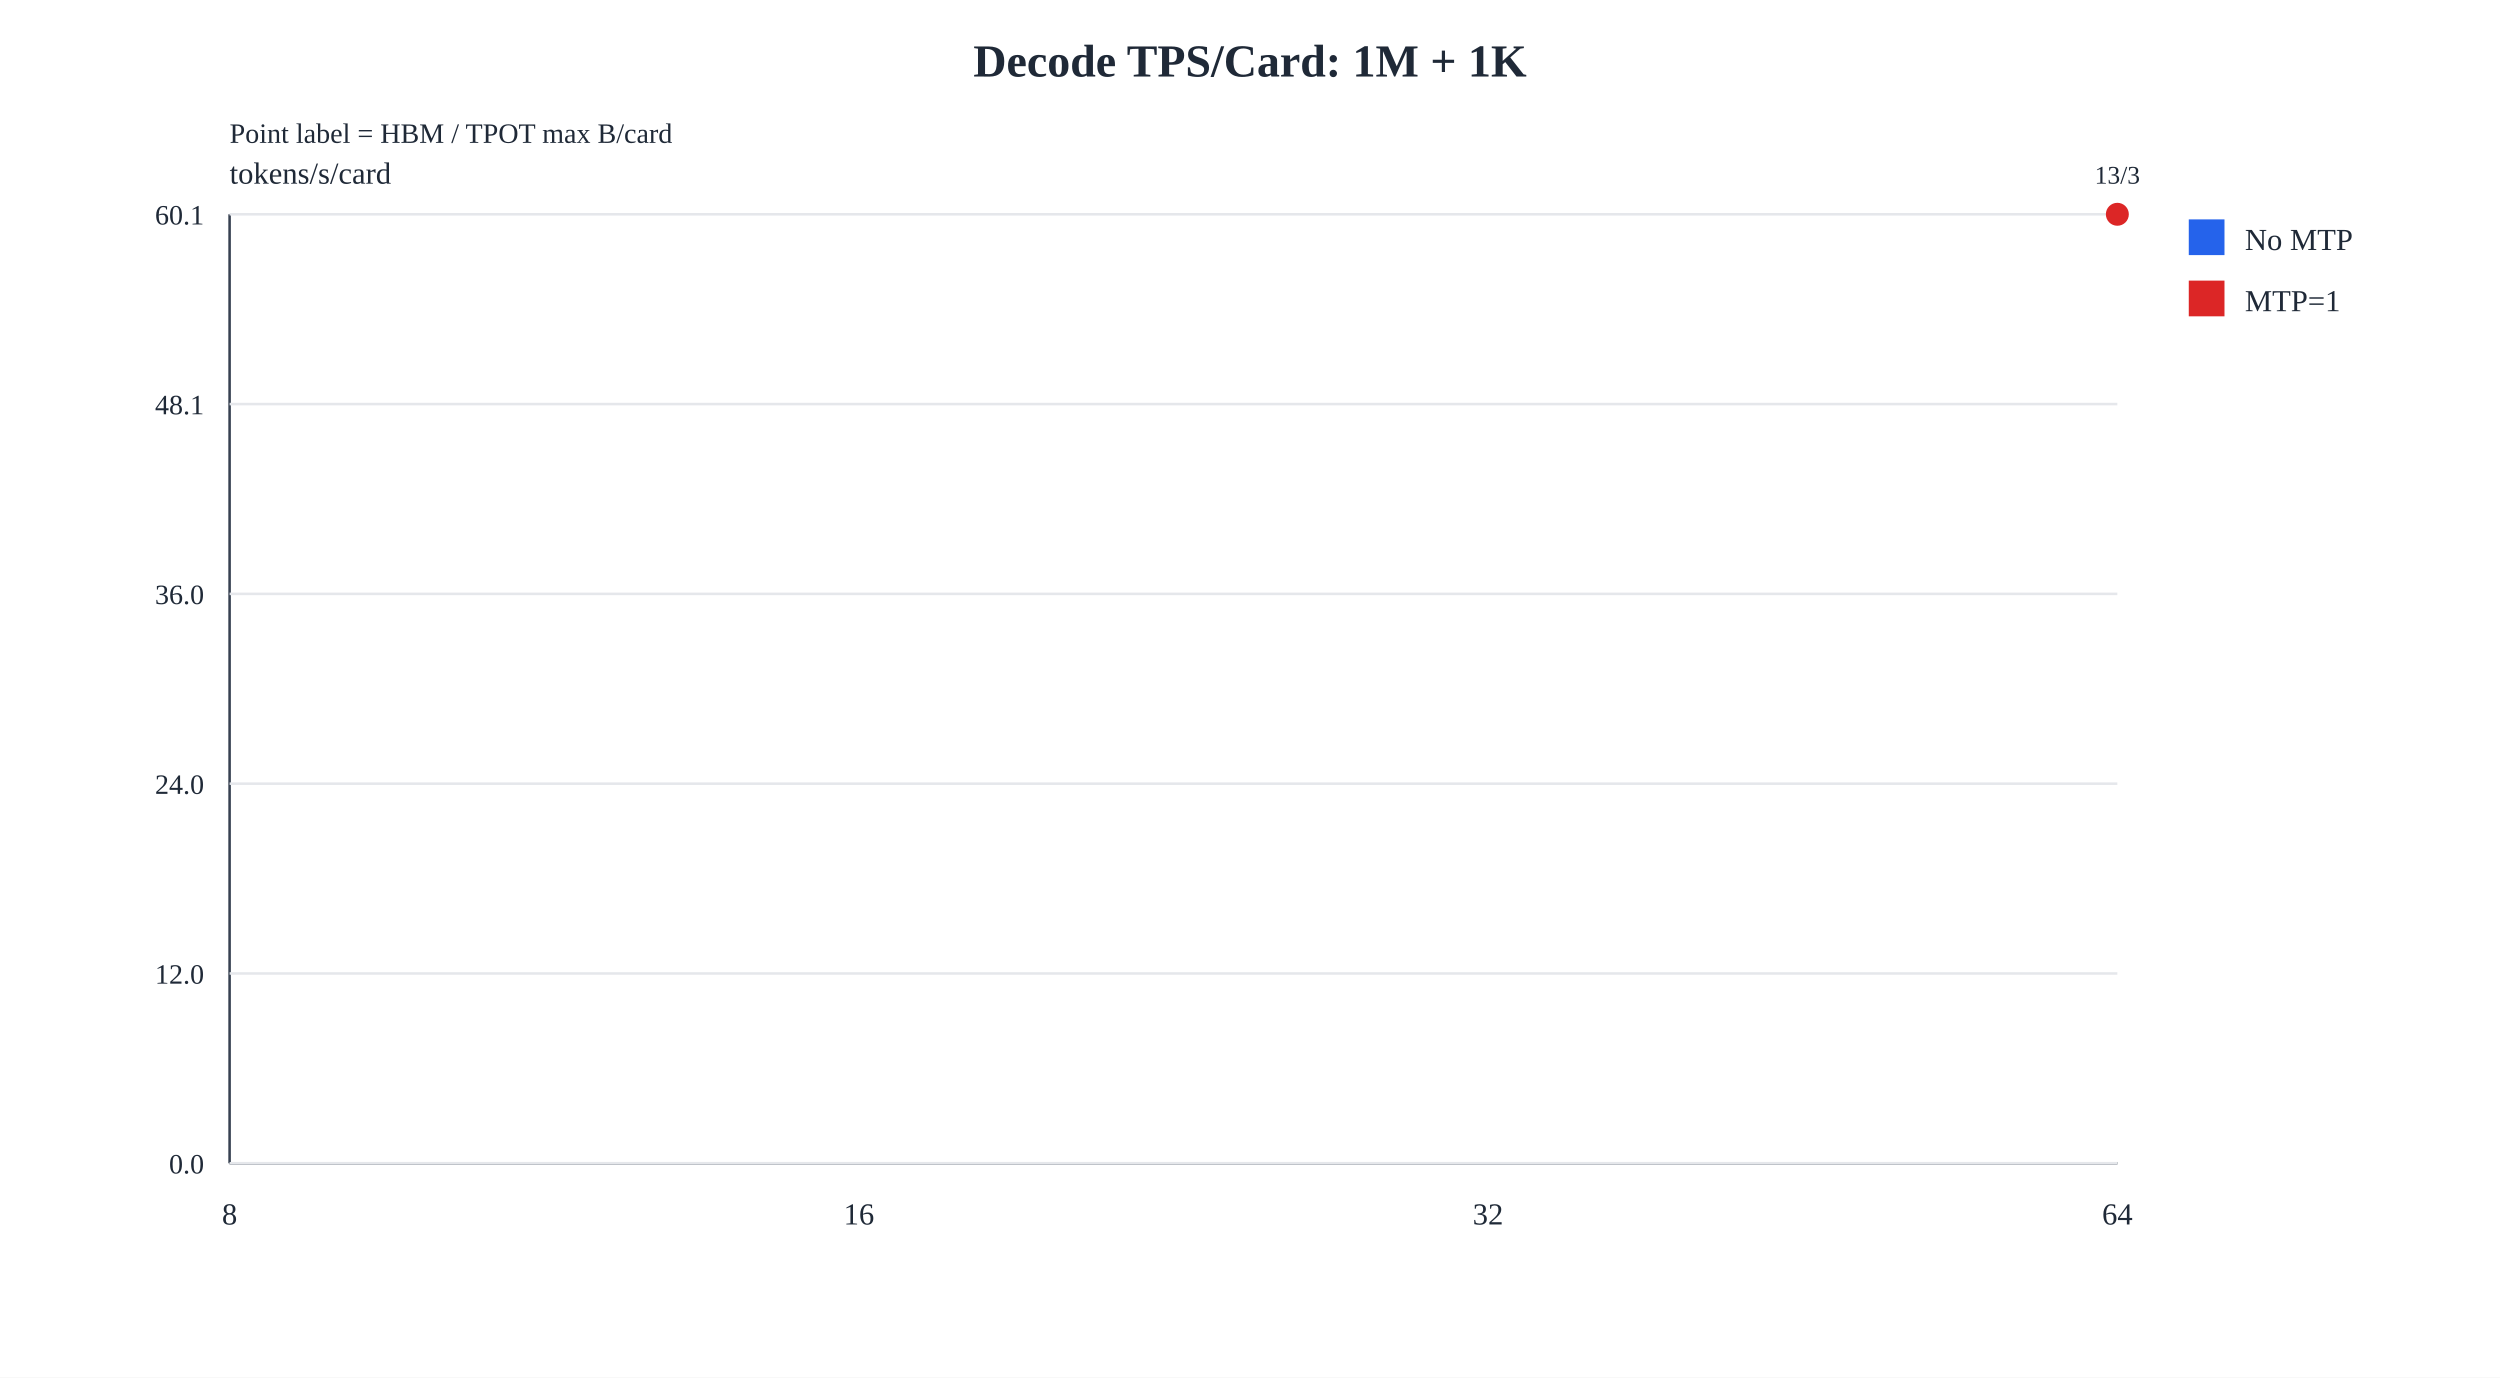
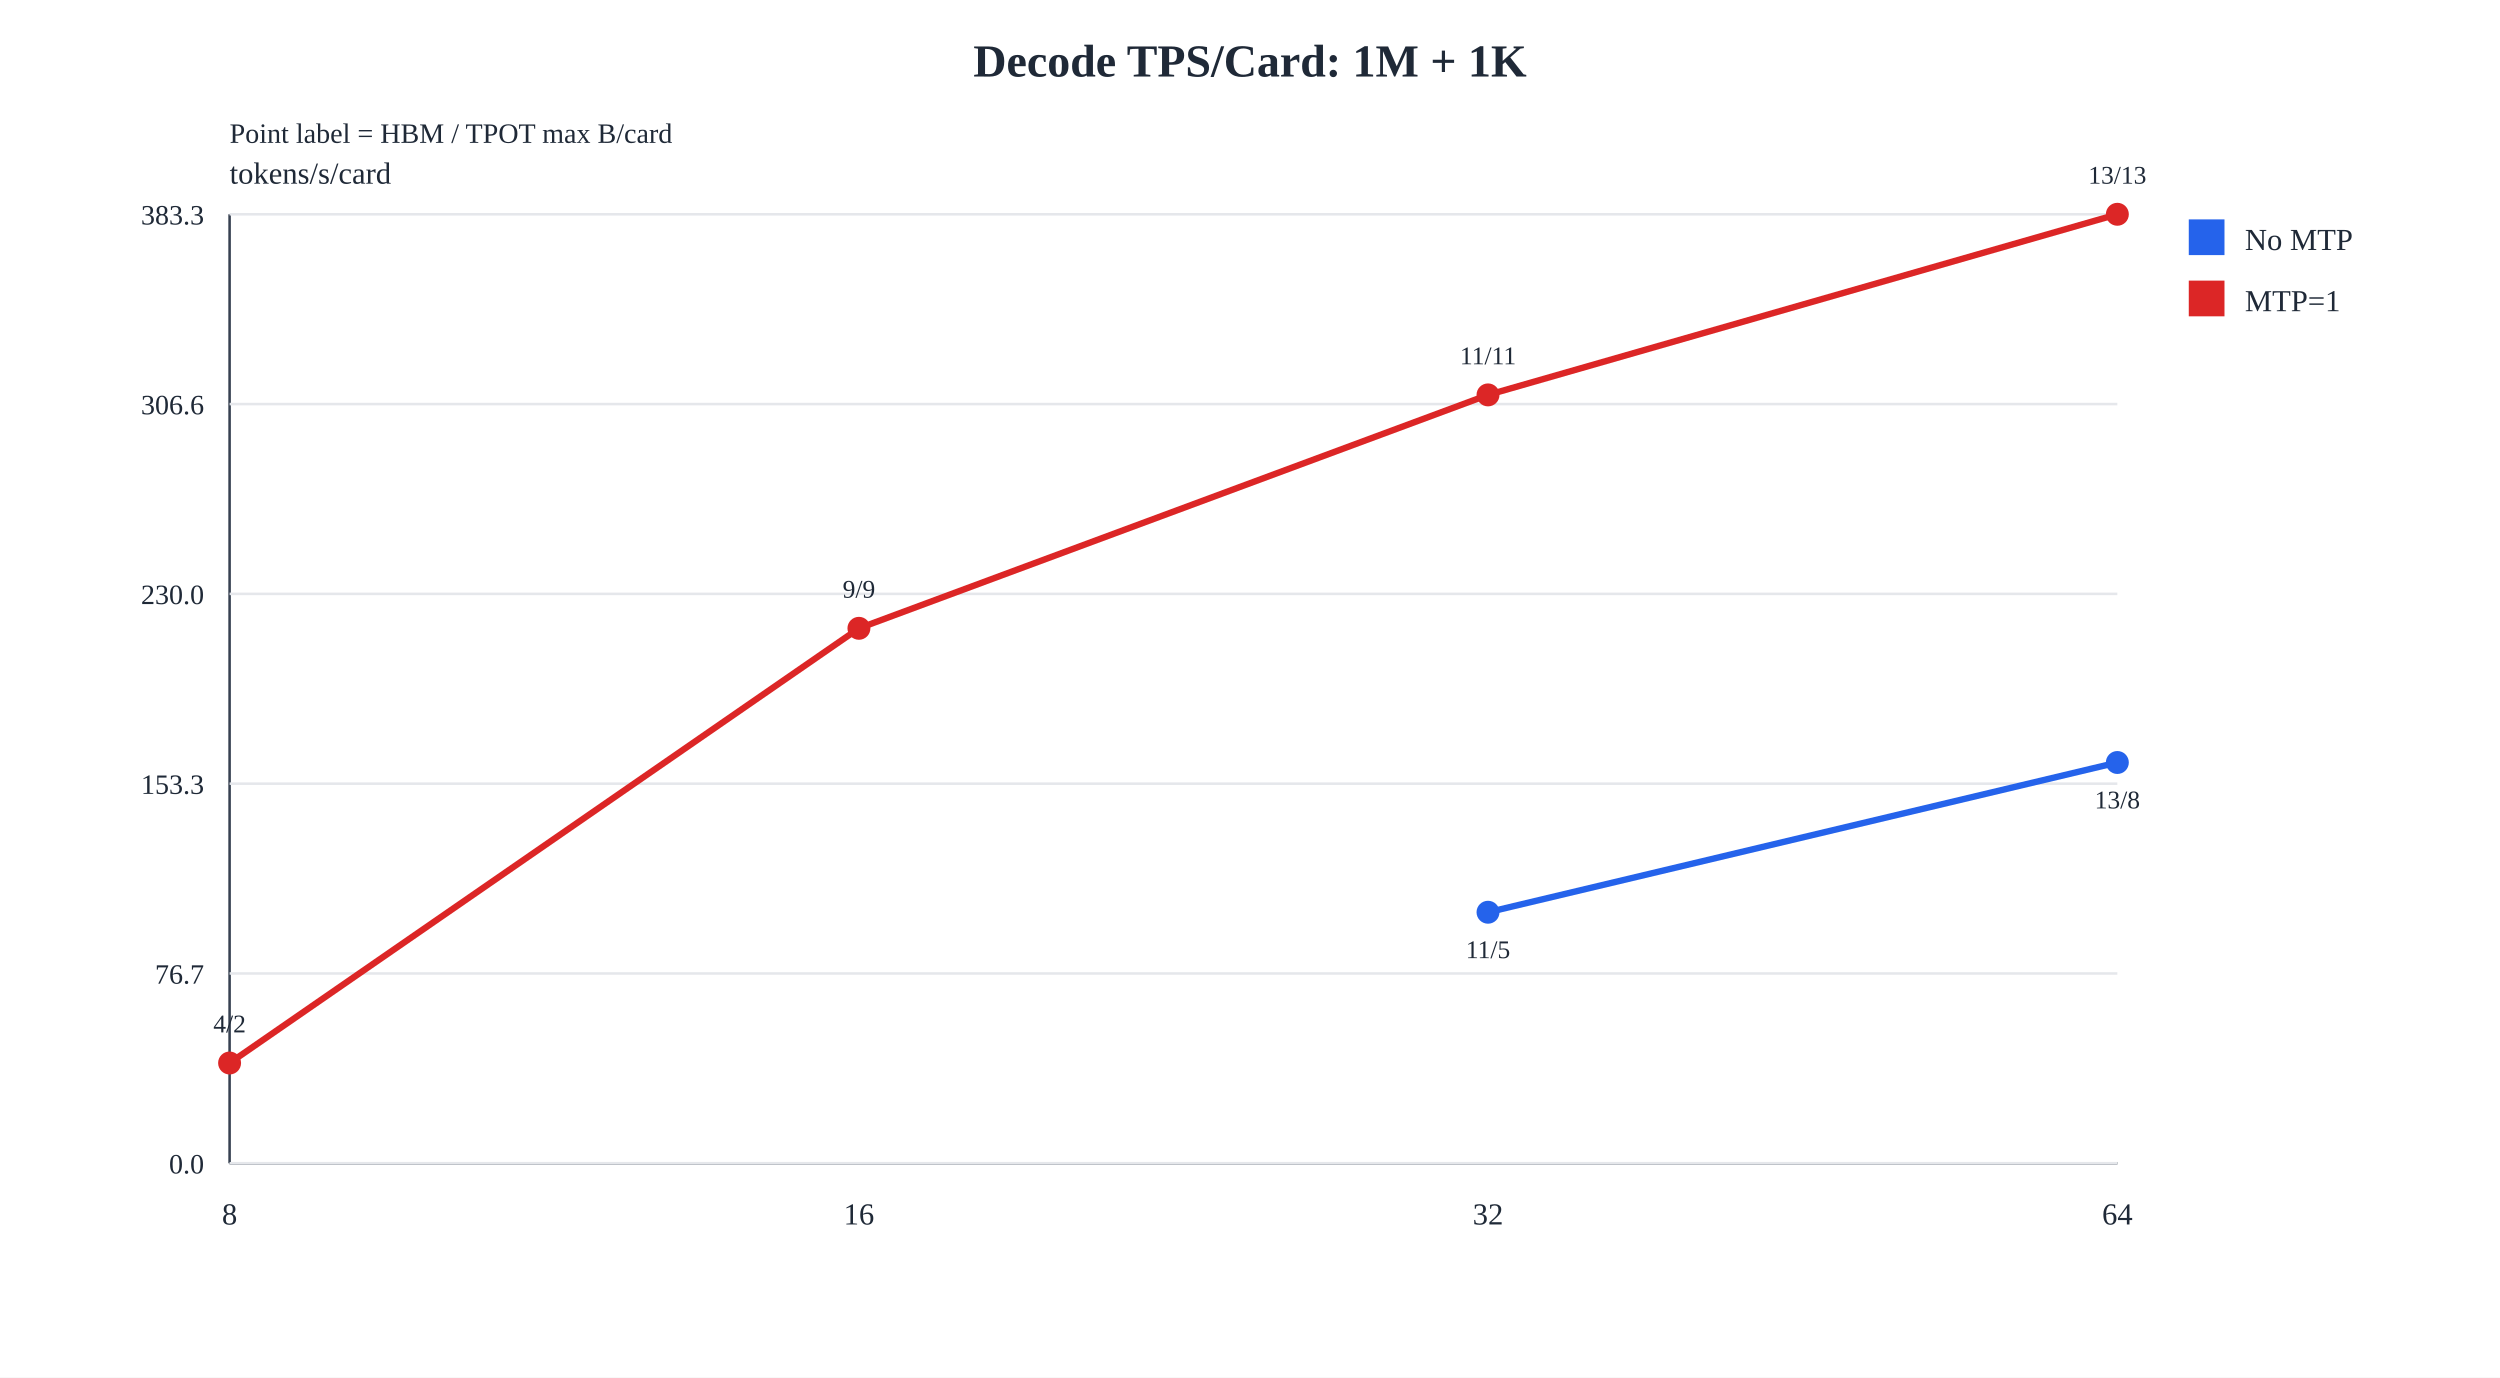
<svg xmlns="http://www.w3.org/2000/svg" width="980" height="540" viewBox="0 0 980 540">
  <rect width="100%" height="100%" fill="#ffffff" />
  <text x="490.0" y="30.0" font-size="18" font-weight="700" text-anchor="middle" fill="#1f2937">Decode TPS/Card: 1M + 1K</text>
  <text x="90.0" y="56.0" font-size="11" font-weight="400" text-anchor="start" fill="#1f2937">Point label = HBM / TPOT max B/card</text>
  <text x="90.0" y="72.0" font-size="12" font-weight="400" text-anchor="start" fill="#1f2937">tokens/s/card</text>
  <line x1="90" y1="84" x2="90" y2="456" stroke="#374151" />
  <line x1="90" y1="456" x2="830" y2="456" stroke="#374151" />
  <line x1="90" y1="456.0" x2="830" y2="456.0" stroke="#e5e7eb" />
  <text x="80.0" y="460.0" font-size="11" font-weight="400" text-anchor="end" fill="#1f2937">0.0</text>
  <line x1="90" y1="381.6" x2="830" y2="381.6" stroke="#e5e7eb" />
-   <text x="80.0" y="385.6" font-size="11" font-weight="400" text-anchor="end" fill="#1f2937">12.0</text>
+   <text x="80.0" y="385.6" font-size="11" font-weight="400" text-anchor="end" fill="#1f2937">76.7</text>
  <line x1="90" y1="307.2" x2="830" y2="307.2" stroke="#e5e7eb" />
-   <text x="80.0" y="311.2" font-size="11" font-weight="400" text-anchor="end" fill="#1f2937">24.0</text>
+   <text x="80.0" y="311.2" font-size="11" font-weight="400" text-anchor="end" fill="#1f2937">153.3</text>
  <line x1="90" y1="232.8" x2="830" y2="232.8" stroke="#e5e7eb" />
-   <text x="80.0" y="236.8" font-size="11" font-weight="400" text-anchor="end" fill="#1f2937">36.0</text>
+   <text x="80.0" y="236.8" font-size="11" font-weight="400" text-anchor="end" fill="#1f2937">230.0</text>
  <line x1="90" y1="158.4" x2="830" y2="158.4" stroke="#e5e7eb" />
-   <text x="80.0" y="162.4" font-size="11" font-weight="400" text-anchor="end" fill="#1f2937">48.1</text>
+   <text x="80.0" y="162.4" font-size="11" font-weight="400" text-anchor="end" fill="#1f2937">306.6</text>
  <line x1="90" y1="84.0" x2="830" y2="84.0" stroke="#e5e7eb" />
-   <text x="80.0" y="88.0" font-size="11" font-weight="400" text-anchor="end" fill="#1f2937">60.1</text>
+   <text x="80.0" y="88.0" font-size="11" font-weight="400" text-anchor="end" fill="#1f2937">383.3</text>
  <text x="90.0" y="480.0" font-size="12" font-weight="400" text-anchor="middle" fill="#1f2937">8</text>
  <text x="336.7" y="480.0" font-size="12" font-weight="400" text-anchor="middle" fill="#1f2937">16</text>
  <text x="583.3" y="480.0" font-size="12" font-weight="400" text-anchor="middle" fill="#1f2937">32</text>
  <text x="830.0" y="480.0" font-size="12" font-weight="400" text-anchor="middle" fill="#1f2937">64</text>
+   <polyline points="583.3,357.6 830.0,298.9" fill="none" stroke="#2563eb" stroke-width="2.5" />
+   <circle cx="583.3" cy="357.6" r="4.5" fill="#2563eb" />
+   <text x="583.3" y="375.6" font-size="10" font-weight="400" text-anchor="middle" fill="#1f2937">11/5</text>
+   <circle cx="830.0" cy="298.9" r="4.5" fill="#2563eb" />
+   <text x="830.0" y="316.9" font-size="10" font-weight="400" text-anchor="middle" fill="#1f2937">13/8</text>
  <rect x="858" y="86" width="14" height="14" fill="#2563eb" />
  <text x="880.0" y="98.0" font-size="12" font-weight="400" text-anchor="start" fill="#1f2937">No MTP</text>
+   <polyline points="90.0,416.7 336.7,246.3 583.3,154.8 830.0,84.0" fill="none" stroke="#dc2626" stroke-width="2.5" />
+   <circle cx="90.0" cy="416.7" r="4.5" fill="#dc2626" />
+   <text x="90.0" y="404.7" font-size="10" font-weight="400" text-anchor="middle" fill="#1f2937">4/2</text>
+   <circle cx="336.7" cy="246.3" r="4.5" fill="#dc2626" />
+   <text x="336.7" y="234.3" font-size="10" font-weight="400" text-anchor="middle" fill="#1f2937">9/9</text>
+   <circle cx="583.3" cy="154.8" r="4.5" fill="#dc2626" />
+   <text x="583.3" y="142.8" font-size="10" font-weight="400" text-anchor="middle" fill="#1f2937">11/11</text>
  <circle cx="830.0" cy="84.0" r="4.5" fill="#dc2626" />
-   <text x="830.0" y="72.0" font-size="10" font-weight="400" text-anchor="middle" fill="#1f2937">13/3</text>
+   <text x="830.0" y="72.0" font-size="10" font-weight="400" text-anchor="middle" fill="#1f2937">13/13</text>
  <rect x="858" y="110" width="14" height="14" fill="#dc2626" />
  <text x="880.0" y="122.0" font-size="12" font-weight="400" text-anchor="start" fill="#1f2937">MTP=1</text>
</svg>
